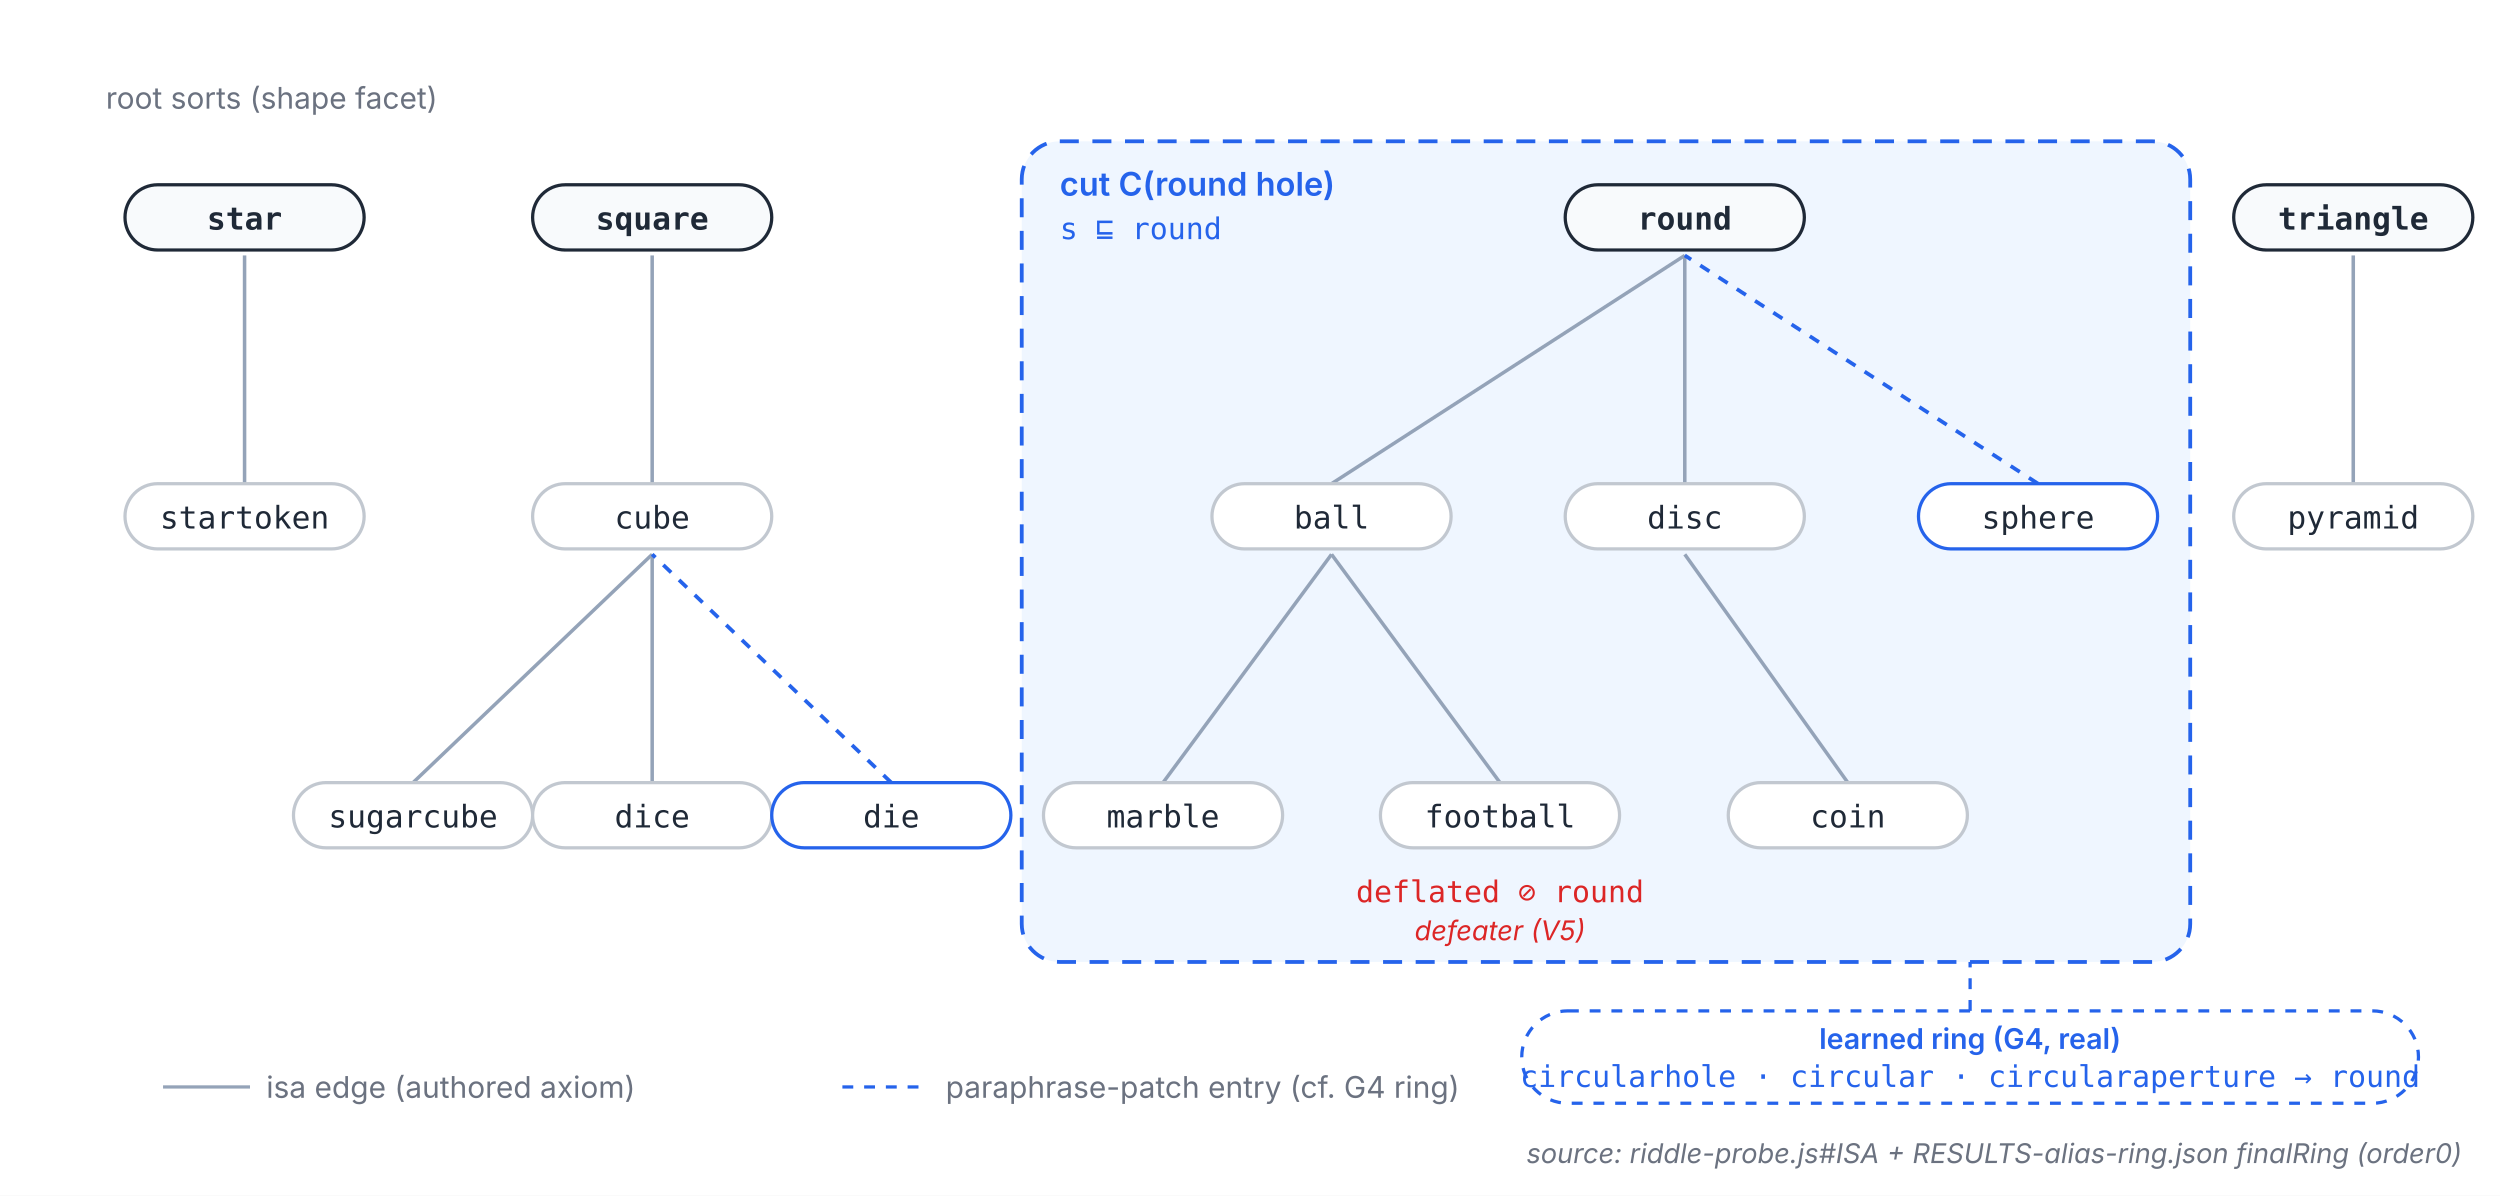
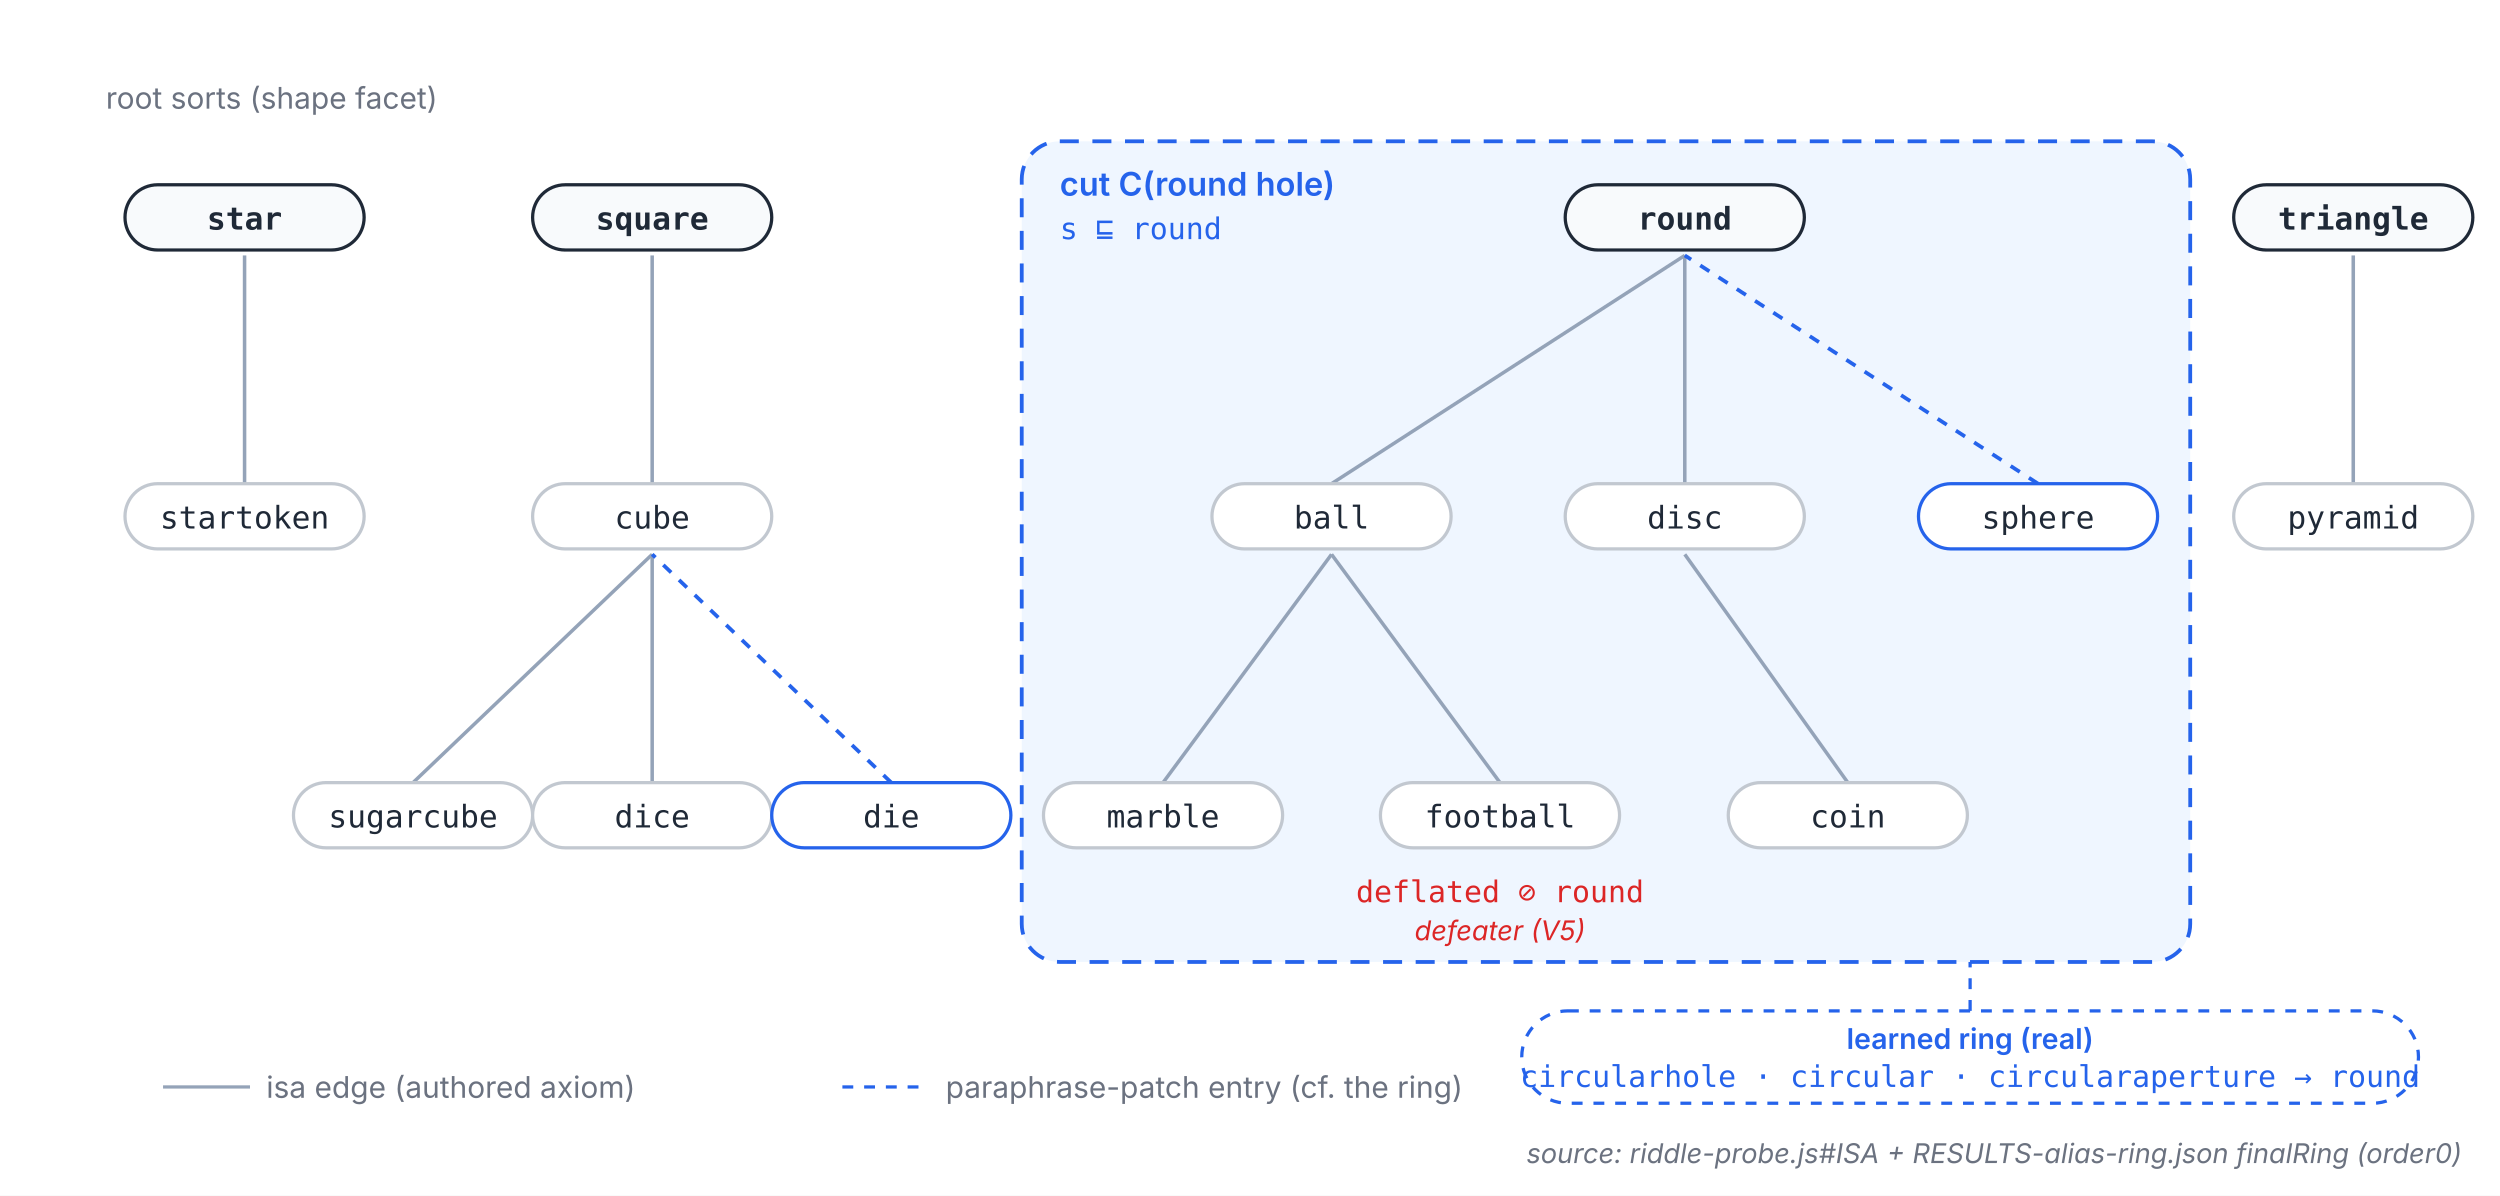
<svg xmlns="http://www.w3.org/2000/svg" viewBox="0 0 920 440" font-family="Inter,'Segoe UI',Helvetica,Arial,sans-serif">
  <defs>
    <marker id="arr" viewBox="0 0 10 10" refX="9" refY="5" markerWidth="7" markerHeight="7" orient="auto-start-reverse">
      <path d="M0,0 L10,5 L0,10 z" fill="#6b7280" />
    </marker>
  </defs>
  <rect width="920" height="440" fill="white" />
  <rect x="376" y="52" width="430" height="302" rx="14" fill="#eff6ff" stroke="#2563eb" stroke-width="1.4" stroke-dasharray="7 5" />
  <text x="390" y="72" font-size="12" fill="#2563eb" text-anchor="start" font-weight="600" font-style="normal" font-family="inherit">cut C(round hole)</text>
  <text x="390" y="88" font-size="11" fill="#2563eb" text-anchor="start" font-weight="normal" font-style="normal" font-family="ui-monospace,Consolas,Menlo,monospace">s ⊑ round</text>
  <line x1="490" y1="178" x2="620" y2="94" stroke="#94a3b8" stroke-width="1.3" />
  <line x1="620" y1="178" x2="620" y2="94" stroke="#94a3b8" stroke-width="1.3" />
  <line x1="240" y1="178" x2="240" y2="94" stroke="#94a3b8" stroke-width="1.3" />
  <line x1="90" y1="178" x2="90" y2="94" stroke="#94a3b8" stroke-width="1.3" />
  <line x1="866" y1="178" x2="866" y2="94" stroke="#94a3b8" stroke-width="1.3" />
  <line x1="428" y1="288" x2="490" y2="204" stroke="#94a3b8" stroke-width="1.3" />
  <line x1="552" y1="288" x2="490" y2="204" stroke="#94a3b8" stroke-width="1.3" />
  <line x1="680" y1="288" x2="620" y2="204" stroke="#94a3b8" stroke-width="1.3" />
  <line x1="152" y1="288" x2="240" y2="204" stroke="#94a3b8" stroke-width="1.3" />
  <line x1="240" y1="288" x2="240" y2="204" stroke="#94a3b8" stroke-width="1.3" />
  <line x1="750" y1="178" x2="620" y2="94" stroke="#2563eb" stroke-width="1.4" stroke-dasharray="4 4" />
  <line x1="328" y1="288" x2="240" y2="204" stroke="#2563eb" stroke-width="1.4" stroke-dasharray="4 4" />
  <rect x="576" y="68" width="88" height="24" rx="12" fill="#f8fafc" stroke="#1f2937" stroke-width="1.2" />
  <text x="620" y="84.5" font-size="11.5" fill="#1f2937" text-anchor="middle" font-weight="700" font-style="normal" font-family="ui-monospace,Consolas,Menlo,monospace">round</text>
  <rect x="196" y="68" width="88" height="24" rx="12" fill="#f8fafc" stroke="#1f2937" stroke-width="1.2" />
  <text x="240" y="84.5" font-size="11.5" fill="#1f2937" text-anchor="middle" font-weight="700" font-style="normal" font-family="ui-monospace,Consolas,Menlo,monospace">square</text>
  <rect x="46" y="68" width="88" height="24" rx="12" fill="#f8fafc" stroke="#1f2937" stroke-width="1.2" />
  <text x="90" y="84.5" font-size="11.5" fill="#1f2937" text-anchor="middle" font-weight="700" font-style="normal" font-family="ui-monospace,Consolas,Menlo,monospace">star</text>
  <rect x="822" y="68" width="88" height="24" rx="12" fill="#f8fafc" stroke="#1f2937" stroke-width="1.2" />
  <text x="866" y="84.5" font-size="11.5" fill="#1f2937" text-anchor="middle" font-weight="700" font-style="normal" font-family="ui-monospace,Consolas,Menlo,monospace">triangle</text>
  <rect x="446" y="178" width="88" height="24" rx="12" fill="white" stroke="#c2c8d0" stroke-width="1.2" />
  <text x="490" y="194.5" font-size="11.5" fill="#1f2937" text-anchor="middle" font-weight="400" font-style="normal" font-family="ui-monospace,Consolas,Menlo,monospace">ball</text>
  <rect x="576" y="178" width="88" height="24" rx="12" fill="white" stroke="#c2c8d0" stroke-width="1.2" />
  <text x="620" y="194.5" font-size="11.5" fill="#1f2937" text-anchor="middle" font-weight="400" font-style="normal" font-family="ui-monospace,Consolas,Menlo,monospace">disc</text>
  <rect x="196" y="178" width="88" height="24" rx="12" fill="white" stroke="#c2c8d0" stroke-width="1.2" />
  <text x="240" y="194.5" font-size="11.5" fill="#1f2937" text-anchor="middle" font-weight="400" font-style="normal" font-family="ui-monospace,Consolas,Menlo,monospace">cube</text>
  <rect x="46" y="178" width="88" height="24" rx="12" fill="white" stroke="#c2c8d0" stroke-width="1.2" />
  <text x="90" y="194.5" font-size="11.5" fill="#1f2937" text-anchor="middle" font-weight="400" font-style="normal" font-family="ui-monospace,Consolas,Menlo,monospace">startoken</text>
  <rect x="822" y="178" width="88" height="24" rx="12" fill="white" stroke="#c2c8d0" stroke-width="1.2" />
  <text x="866" y="194.5" font-size="11.5" fill="#1f2937" text-anchor="middle" font-weight="400" font-style="normal" font-family="ui-monospace,Consolas,Menlo,monospace">pyramid</text>
  <rect x="384" y="288" width="88" height="24" rx="12" fill="white" stroke="#c2c8d0" stroke-width="1.2" />
  <text x="428" y="304.5" font-size="11.5" fill="#1f2937" text-anchor="middle" font-weight="400" font-style="normal" font-family="ui-monospace,Consolas,Menlo,monospace">marble</text>
  <rect x="508" y="288" width="88" height="24" rx="12" fill="white" stroke="#c2c8d0" stroke-width="1.2" />
  <text x="552" y="304.5" font-size="11.5" fill="#1f2937" text-anchor="middle" font-weight="400" font-style="normal" font-family="ui-monospace,Consolas,Menlo,monospace">football</text>
  <rect x="636" y="288" width="88" height="24" rx="12" fill="white" stroke="#c2c8d0" stroke-width="1.2" />
  <text x="680" y="304.5" font-size="11.5" fill="#1f2937" text-anchor="middle" font-weight="400" font-style="normal" font-family="ui-monospace,Consolas,Menlo,monospace">coin</text>
  <rect x="108" y="288" width="88" height="24" rx="12" fill="white" stroke="#c2c8d0" stroke-width="1.2" />
  <text x="152" y="304.5" font-size="11.5" fill="#1f2937" text-anchor="middle" font-weight="400" font-style="normal" font-family="ui-monospace,Consolas,Menlo,monospace">sugarcube</text>
  <rect x="196" y="288" width="88" height="24" rx="12" fill="white" stroke="#c2c8d0" stroke-width="1.2" />
  <text x="240" y="304.5" font-size="11.5" fill="#1f2937" text-anchor="middle" font-weight="400" font-style="normal" font-family="ui-monospace,Consolas,Menlo,monospace">dice</text>
  <rect x="706" y="178" width="88" height="24" rx="12" fill="white" stroke="#2563eb" stroke-width="1.2" />
  <text x="750" y="194.5" font-size="11.5" fill="#1f2937" text-anchor="middle" font-weight="400" font-style="normal" font-family="ui-monospace,Consolas,Menlo,monospace">sphere</text>
  <rect x="284" y="288" width="88" height="24" rx="12" fill="white" stroke="#2563eb" stroke-width="1.2" />
  <text x="328" y="304.5" font-size="11.5" fill="#1f2937" text-anchor="middle" font-weight="400" font-style="normal" font-family="ui-monospace,Consolas,Menlo,monospace">die</text>
  <text x="100" y="40" font-size="11" fill="#6b7280" text-anchor="middle" font-weight="normal" font-style="normal" font-family="inherit">root sorts (shape facet)</text>
  <rect x="560" y="372" width="330" height="34" rx="17" fill="white" stroke="#2563eb" stroke-width="1.2" stroke-dasharray="4 4" />
-   <text x="725" y="386" font-size="10.5" fill="#2563eb" text-anchor="middle" font-weight="600" font-style="normal" font-family="inherit">learned ring (G4, real)</text>
+   <text x="725" y="386" font-size="10.5" fill="#2563eb" text-anchor="middle" font-weight="600" font-style="normal" font-family="inherit">learned ring (real)</text>
  <text x="725" y="400" font-size="11" fill="#2563eb" text-anchor="middle" font-weight="normal" font-style="normal" font-family="ui-monospace,Consolas,Menlo,monospace">circularhole · circular · circularaperture → round</text>
  <line x1="725" y1="372" x2="725" y2="354" stroke="#2563eb" stroke-width="1.2" stroke-dasharray="4 4" />
  <text x="552" y="332" font-size="11" fill="#dc2626" text-anchor="middle" font-weight="normal" font-style="normal" font-family="ui-monospace,Consolas,Menlo,monospace">deflated ⊘ round</text>
  <text x="552" y="346" font-size="10" fill="#dc2626" text-anchor="middle" font-weight="normal" font-style="italic" font-family="inherit">defeater (V5)</text>
  <line x1="60" y1="400" x2="92" y2="400" stroke="#94a3b8" stroke-width="1.2" />
  <text x="98" y="404" font-size="11" fill="#6b7280" text-anchor="start" font-weight="normal" font-style="normal" font-family="inherit">isa edge (authored axiom)</text>
  <line x1="310" y1="400" x2="342" y2="400" stroke="#2563eb" stroke-width="1.2" stroke-dasharray="4 4" />
-   <text x="348" y="404" font-size="11" fill="#6b7280" text-anchor="start" font-weight="normal" font-style="normal" font-family="inherit">paraphrase-patch entry (cf. G4 ring)</text>
+   <text x="348" y="404" font-size="11" fill="#6b7280" text-anchor="start" font-weight="normal" font-style="normal" font-family="inherit">paraphrase-patch entry (cf. the ring)</text>
  <text x="906" y="428" font-size="10" fill="#6b7280" text-anchor="end" font-weight="normal" font-style="italic" font-family="inherit">source: riddle-probe.js#ISA + RESULTS-alias-ring.json finalRing (order0)</text>
</svg>
